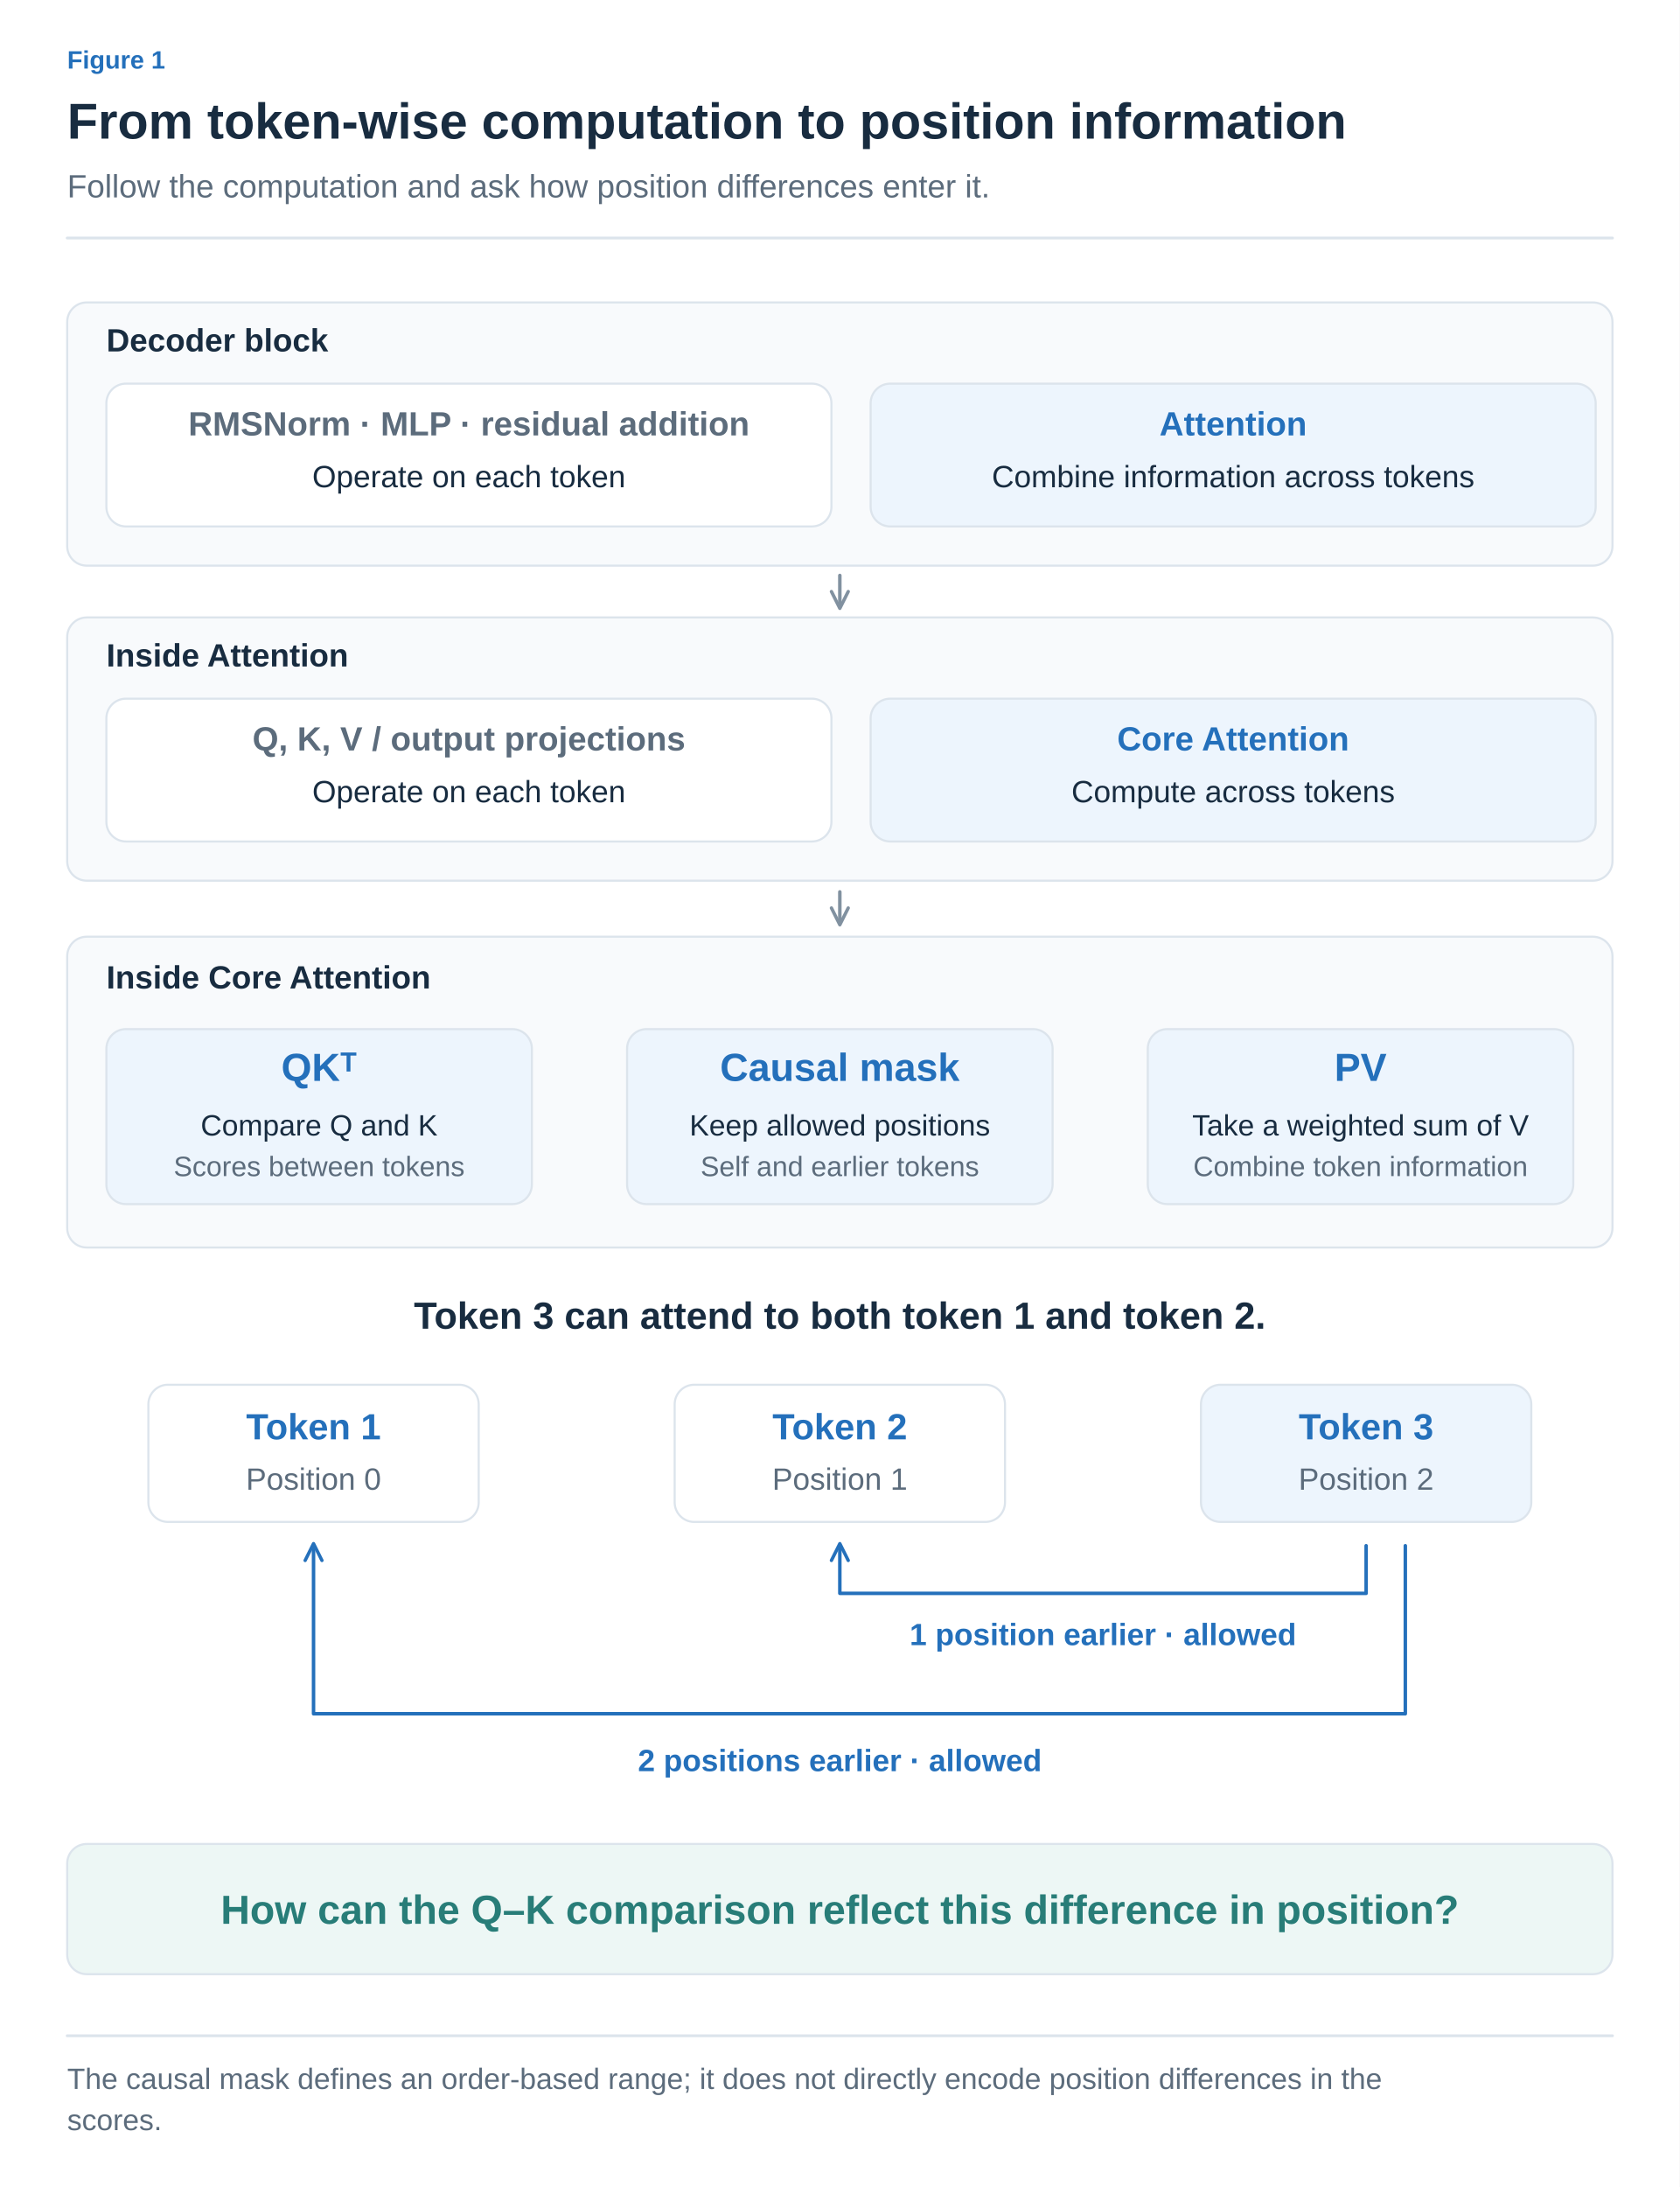
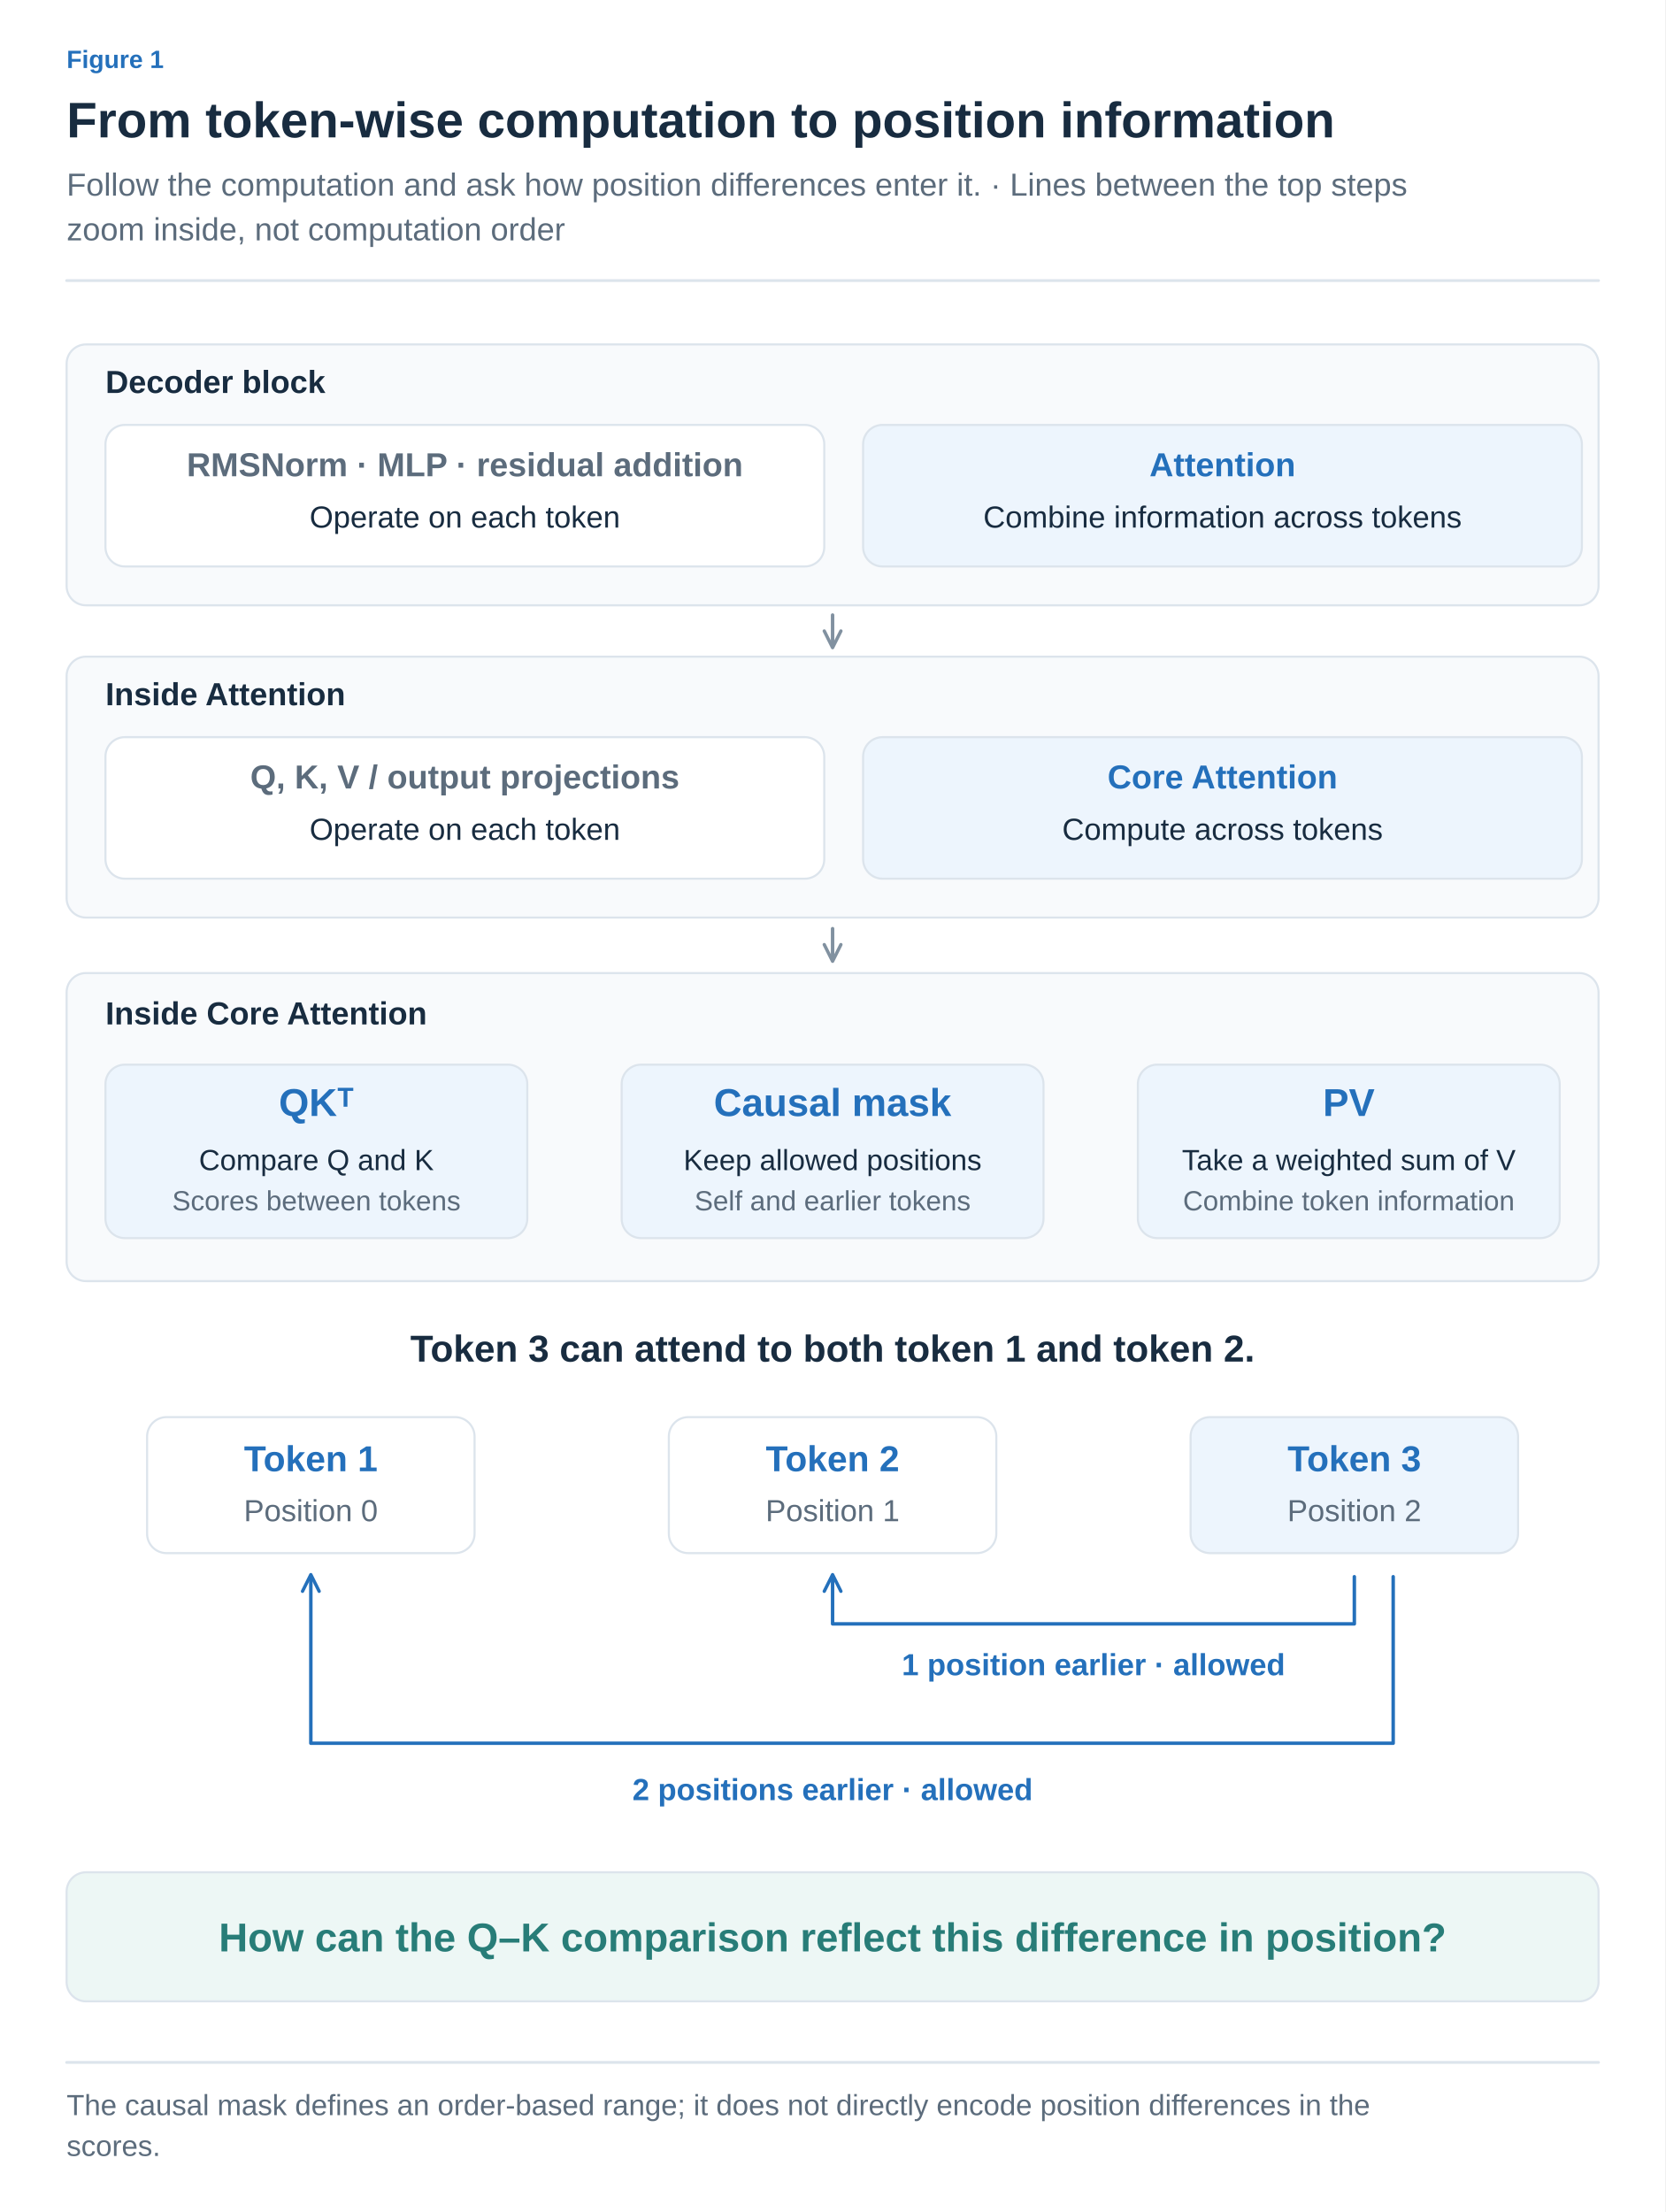
- <svg xmlns="http://www.w3.org/2000/svg" width="1200" height="1562" viewBox="0 0 1200 1562" role="img" aria-labelledby="title desc">
+ <svg xmlns="http://www.w3.org/2000/svg" width="1200" height="1594" viewBox="0 0 1200 1594" role="img" aria-labelledby="title desc">
  <defs>
    <marker id="arrow-ink" viewBox="0 0 10 10" refX="8" refY="5" markerWidth="6" markerHeight="6" orient="auto">
      <path d="M1 1 L9 5 L1 9" fill="none" stroke="#182C40" stroke-width="1.6" />
    </marker>
    <marker id="arrow-muted" viewBox="0 0 10 10" refX="8" refY="5" markerWidth="6" markerHeight="6" orient="auto">
      <path d="M1 1 L9 5 L1 9" fill="none" stroke="#5C6C7C" stroke-width="1.6" />
    </marker>
    <marker id="arrow-line" viewBox="0 0 10 10" refX="8" refY="5" markerWidth="6" markerHeight="6" orient="auto">
      <path d="M1 1 L9 5 L1 9" fill="none" stroke="#DCE4EC" stroke-width="1.6" />
    </marker>
    <marker id="arrow-paper" viewBox="0 0 10 10" refX="8" refY="5" markerWidth="6" markerHeight="6" orient="auto">
      <path d="M1 1 L9 5 L1 9" fill="none" stroke="#FFFFFF" stroke-width="1.6" />
    </marker>
    <marker id="arrow-blue" viewBox="0 0 10 10" refX="8" refY="5" markerWidth="6" markerHeight="6" orient="auto">
      <path d="M1 1 L9 5 L1 9" fill="none" stroke="#2470BB" stroke-width="1.6" />
    </marker>
    <marker id="arrow-teal" viewBox="0 0 10 10" refX="8" refY="5" markerWidth="6" markerHeight="6" orient="auto">
      <path d="M1 1 L9 5 L1 9" fill="none" stroke="#287D78" stroke-width="1.6" />
    </marker>
    <marker id="arrow-orange" viewBox="0 0 10 10" refX="8" refY="5" markerWidth="6" markerHeight="6" orient="auto">
      <path d="M1 1 L9 5 L1 9" fill="none" stroke="#B55B22" stroke-width="1.6" />
    </marker>
    <marker id="arrow-purple" viewBox="0 0 10 10" refX="8" refY="5" markerWidth="6" markerHeight="6" orient="auto">
      <path d="M1 1 L9 5 L1 9" fill="none" stroke="#7954A3" stroke-width="1.6" />
    </marker>
    <marker id="arrow-gray" viewBox="0 0 10 10" refX="8" refY="5" markerWidth="6" markerHeight="6" orient="auto">
      <path d="M1 1 L9 5 L1 9" fill="none" stroke="#657789" stroke-width="1.6" />
    </marker>
    <marker id="arrow-red" viewBox="0 0 10 10" refX="8" refY="5" markerWidth="6" markerHeight="6" orient="auto">
      <path d="M1 1 L9 5 L1 9" fill="none" stroke="#B34242" stroke-width="1.6" />
    </marker>
    <marker id="arrow-indigo" viewBox="0 0 10 10" refX="8" refY="5" markerWidth="6" markerHeight="6" orient="auto">
      <path d="M1 1 L9 5 L1 9" fill="none" stroke="#4C60A8" stroke-width="1.6" />
    </marker>
    <marker id="arrow-slate" viewBox="0 0 10 10" refX="8" refY="5" markerWidth="6" markerHeight="6" orient="auto">
      <path d="M1 1 L9 5 L1 9" fill="none" stroke="#8191A0" stroke-width="1.6" />
    </marker>
    <marker id="arrow-surface" viewBox="0 0 10 10" refX="8" refY="5" markerWidth="6" markerHeight="6" orient="auto">
      <path d="M1 1 L9 5 L1 9" fill="none" stroke="#F8FAFC" stroke-width="1.6" />
    </marker>
  </defs>
  <style>text{font-family:Arial,"Apple SD Gothic Neo","Noto Sans KR",sans-serif}text[font-family]{font-family:Menlo,Consolas,monospace}path{stroke-linecap:round;stroke-linejoin:round}</style>
  <rect width="100%" height="100%" fill="white" />
  <text x="48" y="49" fill="#2470BB" font-size="18" font-weight="600" text-anchor="start" data-max-width="1104">Figure 1</text>
  <text x="48" y="99" fill="#182C40" font-size="36" font-weight="700" text-anchor="start" data-max-width="1104">From token-wise computation to position information</text>
-   <text x="48" y="141" fill="#5C6C7C" font-size="23" font-weight="400" text-anchor="start" data-max-width="1104">Follow the computation and ask how position differences enter it.</text>
-   <path d="M48,170 H1152" stroke="#DCE4EC" stroke-width="2" />
-   <g transform="translate(48 206) scale(1)" data-panel="1">
+   <text x="48" y="141" fill="#5C6C7C" font-size="23" font-weight="400" text-anchor="start" data-max-width="1104">Follow the computation and ask how position differences enter it. · Lines between the top steps</text>
+   <text x="48" y="173.2" fill="#5C6C7C" font-size="23" font-weight="400" text-anchor="start" data-max-width="1104">zoom inside, not computation order</text>
+   <path d="M48,202.2 H1152" stroke="#DCE4EC" stroke-width="2" />
+   <g transform="translate(48 238.2) scale(1)" data-panel="1">
    <g transform="translate(-48 -205)">
      <rect x="48" y="215" width="1104" height="188" rx="14" fill="#F8FAFC" stroke="#DCE4EC" stroke-width="1.5" />
      <text x="76" y="250" fill="#182C40" font-size="23" font-weight="600" text-anchor="start">Decoder block</text>
      <rect x="76" y="273" width="518" height="102" rx="14" fill="#FFFFFF" stroke="#DCE4EC" stroke-width="1.5" />
      <text x="335" y="310" fill="#5C6C7C" font-size="24" font-weight="600" text-anchor="middle">RMSNorm · MLP · residual addition</text>
      <text x="335" y="347" fill="#182C40" font-size="22" font-weight="400" text-anchor="middle">Operate on each token</text>
      <rect x="622" y="273" width="518" height="102" rx="14" fill="#EDF5FD" stroke="#DCE4EC" stroke-width="1.5" />
      <text x="881" y="310" fill="#2470BB" font-size="24" font-weight="600" text-anchor="middle">Attention</text>
      <text x="881" y="347" fill="#182C40" font-size="22" font-weight="400" text-anchor="middle">Combine information across tokens</text>
      <rect x="48" y="440" width="1104" height="188" rx="14" fill="#F8FAFC" stroke="#DCE4EC" stroke-width="1.5" />
      <text x="76" y="475" fill="#182C40" font-size="23" font-weight="600" text-anchor="start">Inside Attention</text>
      <rect x="76" y="498" width="518" height="102" rx="14" fill="#FFFFFF" stroke="#DCE4EC" stroke-width="1.5" />
      <text x="335" y="535" fill="#5C6C7C" font-size="24" font-weight="600" text-anchor="middle">Q, K, V / output projections</text>
      <text x="335" y="572" fill="#182C40" font-size="22" font-weight="400" text-anchor="middle">Operate on each token</text>
      <rect x="622" y="498" width="518" height="102" rx="14" fill="#EDF5FD" stroke="#DCE4EC" stroke-width="1.5" />
      <text x="881" y="535" fill="#2470BB" font-size="24" font-weight="600" text-anchor="middle">Core Attention</text>
      <text x="881" y="572" fill="#182C40" font-size="22" font-weight="400" text-anchor="middle">Compute across tokens</text>
      <path d="M600,410 L600,432" fill="none" stroke="#8191A0" stroke-width="2.5" marker-end="url(#arrow-slate)" />
      <path d="M600,636 L600,658" fill="none" stroke="#8191A0" stroke-width="2.5" marker-end="url(#arrow-slate)" />
      <rect x="48" y="668" width="1104" height="222" rx="14" fill="#F8FAFC" stroke="#DCE4EC" stroke-width="1.5" />
      <text x="76" y="705" fill="#182C40" font-size="23" font-weight="600" text-anchor="start">Inside Core Attention</text>
      <rect x="76" y="734" width="304" height="125" rx="14" fill="#EDF5FD" stroke="#DCE4EC" stroke-width="1.5" />
      <text x="228" y="771" fill="#2470BB" font-size="28" font-weight="600" text-anchor="middle">QKᵀ</text>
      <text x="228" y="810" fill="#182C40" font-size="21" font-weight="400" text-anchor="middle">Compare Q and K</text>
      <text x="228" y="839" fill="#5C6C7C" font-size="20" font-weight="400" text-anchor="middle">Scores between tokens</text>
      <rect x="448" y="734" width="304" height="125" rx="14" fill="#EDF5FD" stroke="#DCE4EC" stroke-width="1.5" />
      <text x="600" y="771" fill="#2470BB" font-size="28" font-weight="600" text-anchor="middle">Causal mask</text>
      <text x="600" y="810" fill="#182C40" font-size="21" font-weight="400" text-anchor="middle">Keep allowed positions</text>
      <text x="600" y="839" fill="#5C6C7C" font-size="20" font-weight="400" text-anchor="middle">Self and earlier tokens</text>
      <rect x="820" y="734" width="304" height="125" rx="14" fill="#EDF5FD" stroke="#DCE4EC" stroke-width="1.5" />
      <text x="972" y="771" fill="#2470BB" font-size="28" font-weight="600" text-anchor="middle">PV</text>
      <text x="972" y="810" fill="#182C40" font-size="21" font-weight="400" text-anchor="middle">Take a weighted sum of V</text>
      <text x="972" y="839" fill="#5C6C7C" font-size="20" font-weight="400" text-anchor="middle">Combine token information</text>
      <text x="600" y="948" fill="#182C40" font-size="27" font-weight="600" text-anchor="middle">Token 3 can attend to both token 1 and token 2.</text>
      <rect x="106" y="988" width="236" height="98" rx="14" fill="#FFFFFF" stroke="#DCE4EC" stroke-width="1.5" />
      <text x="224" y="1027" fill="#2470BB" font-size="26" font-weight="600" text-anchor="middle">Token 1</text>
      <text x="224" y="1063" fill="#5C6C7C" font-size="22" font-weight="400" text-anchor="middle">Position 0</text>
      <rect x="482" y="988" width="236" height="98" rx="14" fill="#FFFFFF" stroke="#DCE4EC" stroke-width="1.5" />
      <text x="600" y="1027" fill="#2470BB" font-size="26" font-weight="600" text-anchor="middle">Token 2</text>
      <text x="600" y="1063" fill="#5C6C7C" font-size="22" font-weight="400" text-anchor="middle">Position 1</text>
      <rect x="858" y="988" width="236" height="98" rx="14" fill="#EDF5FD" stroke="#DCE4EC" stroke-width="1.5" />
      <text x="976" y="1027" fill="#2470BB" font-size="26" font-weight="600" text-anchor="middle">Token 3</text>
      <text x="976" y="1063" fill="#5C6C7C" font-size="22" font-weight="400" text-anchor="middle">Position 2</text>
      <path d="M976,1103 V1137 H600 V1103" fill="none" stroke="#2470BB" stroke-width="2.5" marker-end="url(#arrow-blue)" />
      <text x="788" y="1174" fill="#2470BB" font-size="22" font-weight="600" text-anchor="middle">1 position earlier · allowed</text>
      <path d="M1004,1103 V1223 H224 V1103" fill="none" stroke="#2470BB" stroke-width="2.5" marker-end="url(#arrow-blue)" />
      <text x="600" y="1264" fill="#2470BB" font-size="22" font-weight="600" text-anchor="middle">2 positions earlier · allowed</text>
      <rect x="48" y="1316" width="1104" height="93" rx="14" fill="#EDF7F5" stroke="#DCE4EC" stroke-width="1.5" />
      <text x="600" y="1373" fill="#287D78" font-size="29" font-weight="600" text-anchor="middle">How can the Q–K comparison reflect this difference in position?</text>
    </g>
  </g>
-   <path d="M48,1454 H1152" stroke="#DCE4EC" stroke-width="2" />
-   <text x="48" y="1492" fill="#5C6C7C" font-size="21" font-weight="400" text-anchor="start" data-max-width="1104">The causal mask defines an order-based range; it does not directly encode position differences in the</text>
-   <text x="48" y="1521.4" fill="#5C6C7C" font-size="21" font-weight="400" text-anchor="start" data-max-width="1104">scores.</text>
+   <path d="M48,1486.2 H1152" stroke="#DCE4EC" stroke-width="2" />
+   <text x="48" y="1524.2" fill="#5C6C7C" font-size="21" font-weight="400" text-anchor="start" data-max-width="1104">The causal mask defines an order-based range; it does not directly encode position differences in the</text>
+   <text x="48" y="1553.6" fill="#5C6C7C" font-size="21" font-weight="400" text-anchor="start" data-max-width="1104">scores.</text>
</svg>
